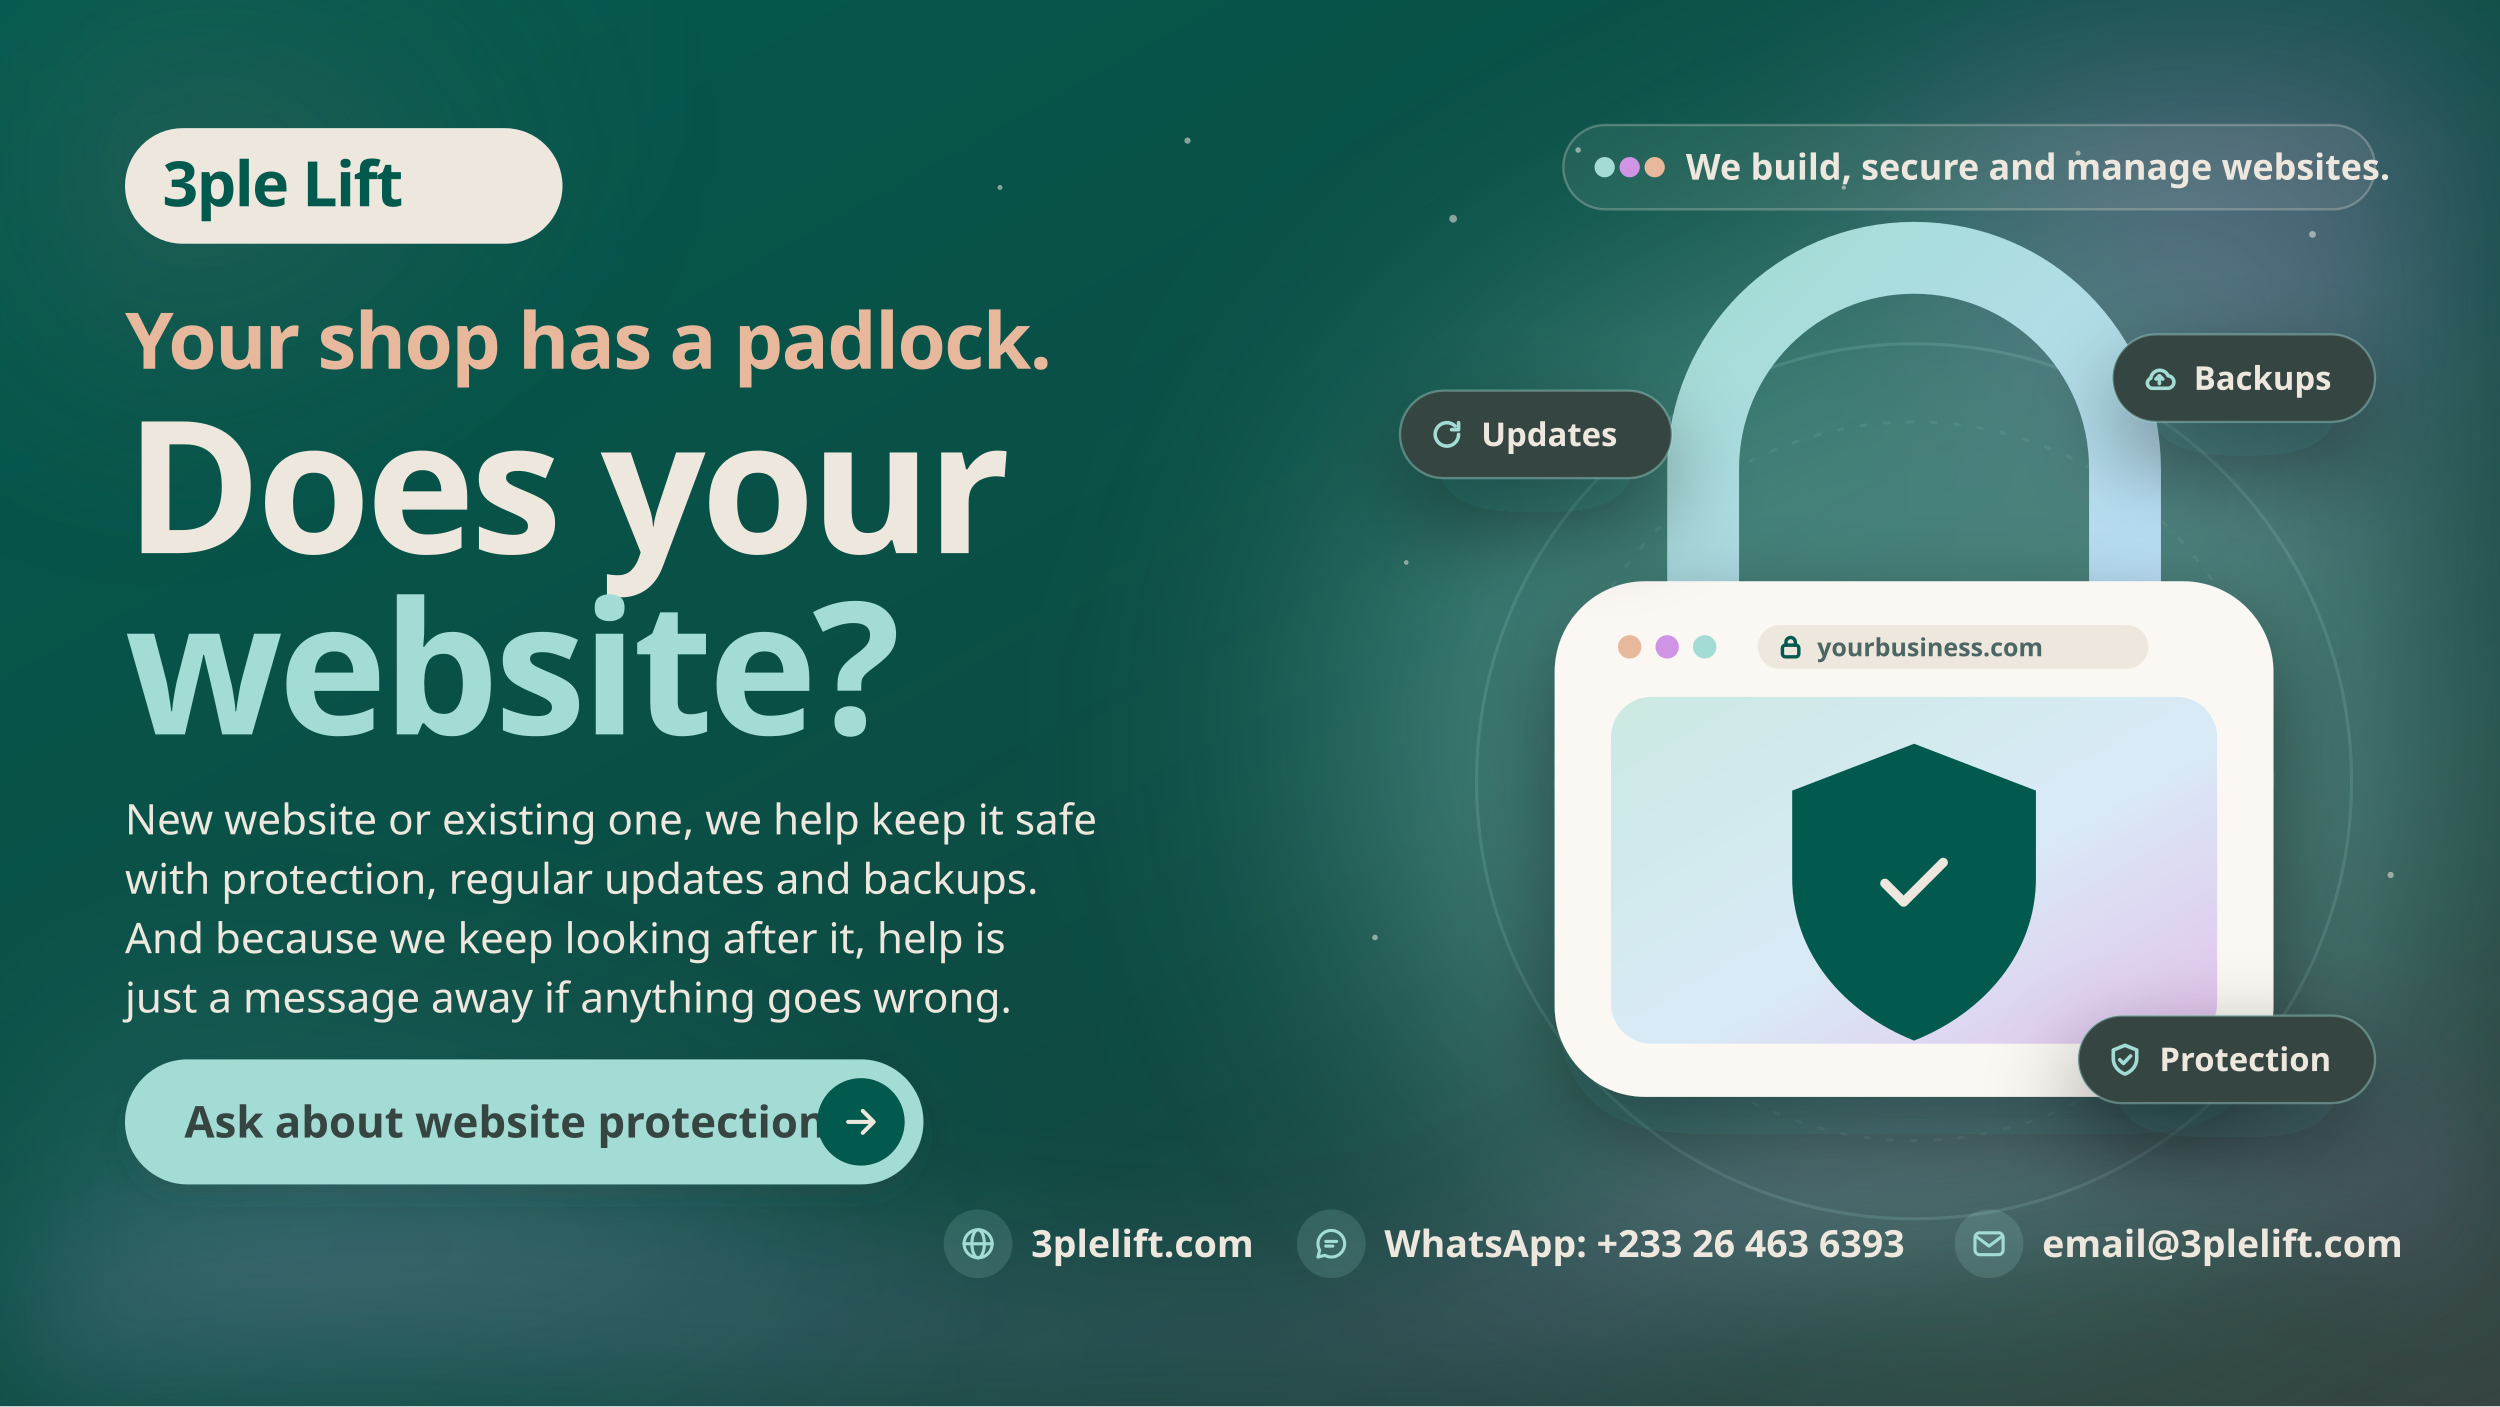
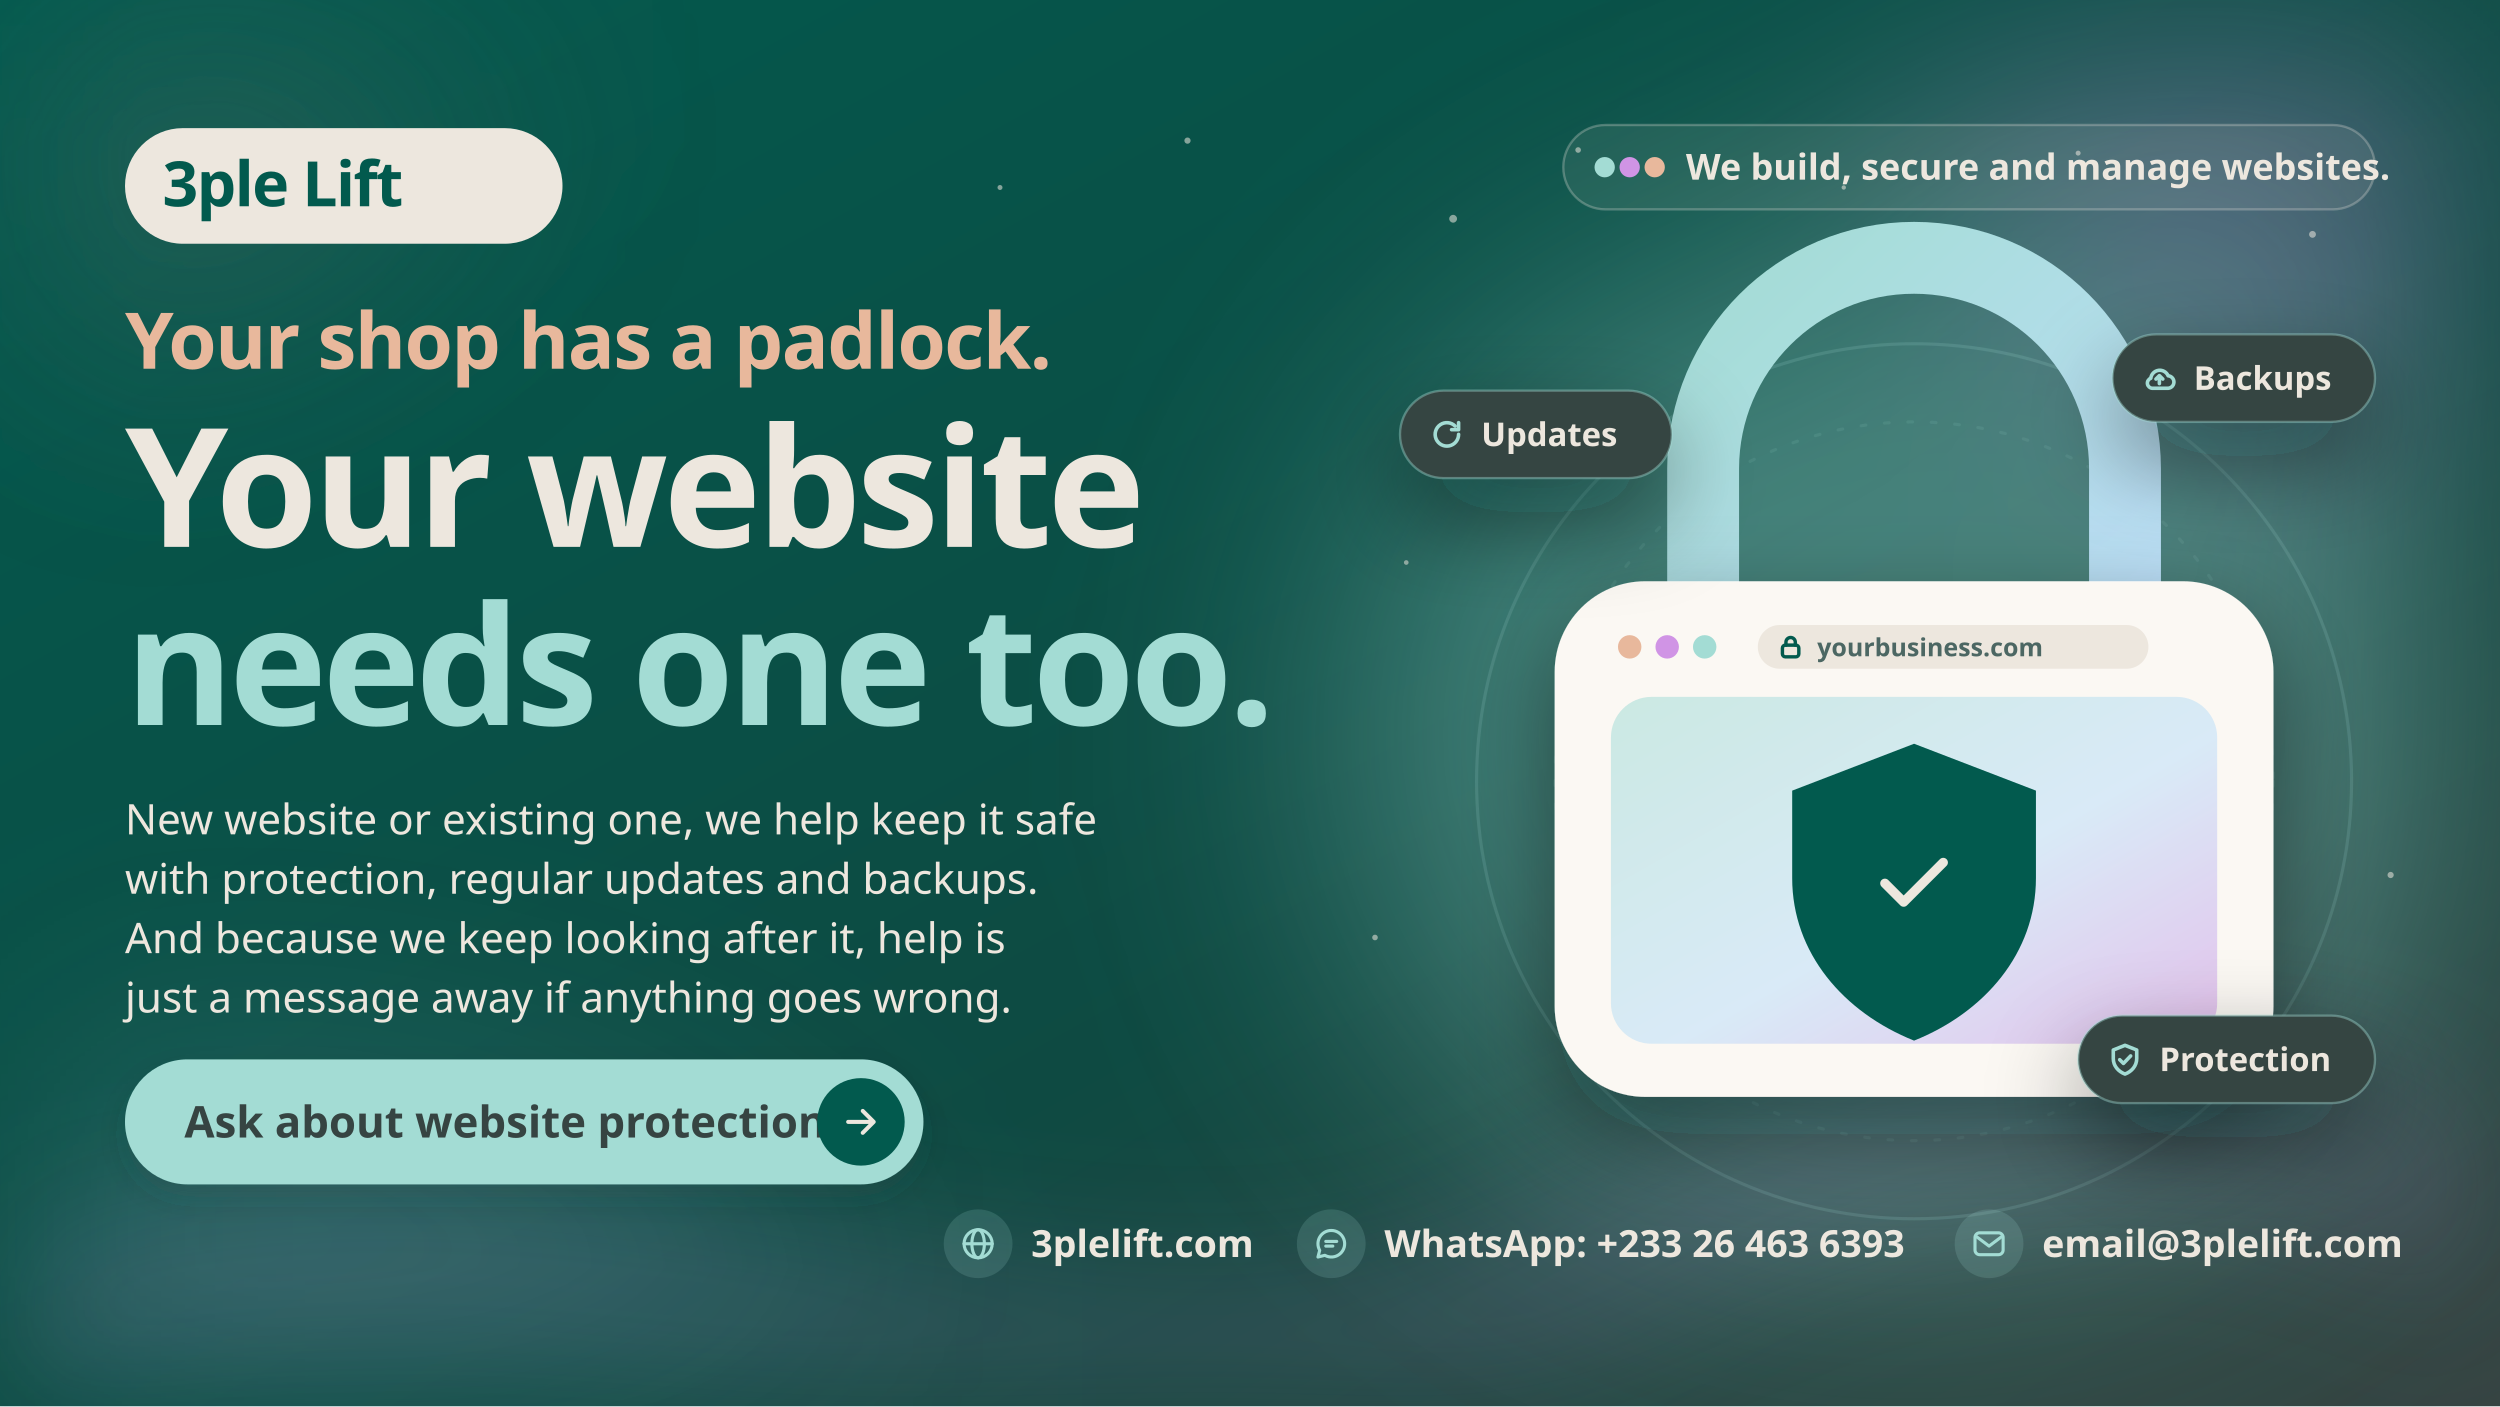
<svg xmlns="http://www.w3.org/2000/svg" id="banner-04" width="1600" height="900" viewBox="0 0 1600 900">
  <style>
  @font-face { font-family: 'Bricolage Grotesque'; font-weight: 700; src: url('fonts/BricolageGrotesque-Bold.ttf'); }
  @font-face { font-family: 'Figtree'; font-weight: 400; src: url('fonts/Figtree-Regular.ttf'); }
  @font-face { font-family: 'Figtree'; font-weight: 500; src: url('fonts/Figtree-Medium.ttf'); }
  @font-face { font-family: 'Figtree'; font-weight: 600; src: url('fonts/Figtree-SemiBold.ttf'); }
  @font-face { font-family: 'Figtree'; font-weight: 700; src: url('fonts/Figtree-Bold.ttf'); }
  .hl { font-family: 'Bricolage Grotesque'; font-weight: 700; }
  .ft { font-family: 'Figtree'; }
</style>
  <defs>
    <filter id="blur-xl" x="-50%" y="-50%" width="200%" height="200%">
      <feGaussianBlur stdDeviation="95" />
    </filter>
    <filter id="blur-l" x="-50%" y="-200%" width="200%" height="500%">
      <feGaussianBlur stdDeviation="45" />
    </filter>
    <filter id="blur-s" x="-50%" y="-50%" width="200%" height="200%">
      <feGaussianBlur stdDeviation="14" />
    </filter>
    <filter id="shadow" x="-50%" y="-80%" width="200%" height="280%">
      <feDropShadow dx="0" dy="22" stdDeviation="26" flood-color="#364442" flood-opacity="0.16" />
    </filter>
    <filter id="shadow-s" x="-50%" y="-100%" width="200%" height="320%">
      <feDropShadow dx="0" dy="8" stdDeviation="10" flood-color="#364442" flood-opacity="0.16" />
    </filter>
    <filter id="shadow-dark" x="-60%" y="-150%" width="220%" height="420%">
      <feDropShadow dx="0" dy="24" stdDeviation="30" flood-color="#0b1f1c" flood-opacity="0.45" />
    </filter>
    <linearGradient id="g-hero" x1="0" y1="0" x2="1" y2="1">
      <stop offset="0" stop-color="#A3DCD4" />
      <stop offset="0.55" stop-color="#BDDFF9" />
      <stop offset="1" stop-color="#D094E5" />
    </linearGradient>
    <linearGradient id="g-warm" x1="0" y1="0" x2="1" y2="1">
      <stop offset="0" stop-color="#E8B89C" />
      <stop offset="1" stop-color="#D094E5" />
    </linearGradient>
    <linearGradient id="g-ring" x1="0" y1="0" x2="1" y2="1">
      <stop offset="0" stop-color="#A3DCD4" />
      <stop offset="0.5" stop-color="#D094E5" />
      <stop offset="1" stop-color="#E8B89C" />
    </linearGradient>
    <linearGradient id="g-ribbon-a" x1="0" y1="0" x2="1" y2="0">
      <stop offset="0" stop-color="#A3DCD4" stop-opacity="0" />
      <stop offset="0.35" stop-color="#A3DCD4" />
      <stop offset="0.7" stop-color="#BDDFF9" />
      <stop offset="1" stop-color="#D094E5" stop-opacity="0.2" />
    </linearGradient>
    <linearGradient id="g-ribbon-b" x1="0" y1="0" x2="1" y2="0">
      <stop offset="0" stop-color="#E8B89C" stop-opacity="0.1" />
      <stop offset="0.5" stop-color="#E8B89C" />
      <stop offset="1" stop-color="#D094E5" stop-opacity="0.3" />
    </linearGradient>
  </defs>
  <g id="layer-background">
    <linearGradient id="g-night" x1="0" y1="0" x2="1" y2="1">
      <stop offset="0" stop-color="#025A4E" />
      <stop offset="0.6" stop-color="#0E4A42" />
      <stop offset="1" stop-color="#364442" />
    </linearGradient>
    <rect id="base" width="1600" height="900" fill="url(#g-night)" />
    <g filter="url(#blur-xl)">
      <ellipse cx="1220" cy="470" rx="360" ry="320" fill="#A3DCD4" opacity="0.38" />
      <ellipse cx="1540" cy="60" rx="300" ry="220" fill="#D094E5" opacity="0.35" />
      <ellipse cx="120" cy="900" rx="420" ry="200" fill="#BDDFF9" opacity="0.18" />
      <ellipse cx="0" cy="0" rx="300" ry="200" fill="#4C6763" opacity="0.6" />
    </g>
    <path d="M-60 880 C 340 700, 700 980, 1000 820 S 1500 700, 1700 840" fill="none" stroke="#D094E5" stroke-width="100" opacity="0.14" filter="url(#blur-l)" />
    <g id="stars">
      <circle cx="930" cy="140" r="2.5" fill="#EDE7DE" opacity="0.55" />
      <circle cx="1010" cy="96" r="1.8" fill="#EDE7DE" opacity="0.55" />
      <circle cx="1480" cy="150" r="2.2" fill="#EDE7DE" opacity="0.55" />
      <circle cx="1330" cy="98" r="1.6" fill="#EDE7DE" opacity="0.55" />
      <circle cx="880" cy="600" r="1.8" fill="#EDE7DE" opacity="0.55" />
      <circle cx="1530" cy="560" r="2" fill="#EDE7DE" opacity="0.55" />
      <circle cx="900" cy="360" r="1.5" fill="#EDE7DE" opacity="0.55" />
      <circle cx="1180" cy="120" r="1.4" fill="#EDE7DE" opacity="0.55" />
      <circle cx="640" cy="120" r="1.6" fill="#EDE7DE" opacity="0.55" />
      <circle cx="760" cy="90" r="2" fill="#EDE7DE" opacity="0.55" />
    </g>
  </g>
  <g id="layer-illustration" data-qa="illustration">
    <g data-deco="1">
      <circle cx="1225" cy="500" r="280" fill="none" stroke="#A3DCD4" stroke-opacity="0.16" stroke-width="2" />
      <circle cx="1225" cy="500" r="230" fill="none" stroke="#A3DCD4" stroke-opacity="0.10" stroke-width="2" stroke-dasharray="3 12" stroke-linecap="round" />
    </g>
    <linearGradient id="g-shackle" x1="0" y1="0" x2="1" y2="1">
      <stop offset="0" stop-color="#A3DCD4" />
      <stop offset="1" stop-color="#BDDFF9" />
    </linearGradient>
    <path id="shackle" d="M1090 420 V 300 a 135 135 0 0 1 270 0 V 420" fill="none" stroke="url(#g-shackle)" stroke-width="46" stroke-linecap="round" />
    <g id="lock-body" filter="url(#shadow-dark)">
      <rect x="995" y="372" width="460" height="330" rx="58" fill="#FBF8F3" />
    </g>
    <circle cx="1043" cy="414" r="7.5" fill="#E8B89C" />
    <circle cx="1067" cy="414" r="7.5" fill="#D094E5" />
    <circle cx="1091" cy="414" r="7.5" fill="#A3DCD4" />
    <rect x="1125" y="400" width="250" height="28" rx="14" fill="#EDE7DE" />
    <g transform="translate(1137 405) scale(0.75)" fill="none" stroke="#025A4E" stroke-width="2.933" stroke-linecap="round" stroke-linejoin="round">
      <rect x="5" y="10.5" width="14" height="10" rx="2.5" />
      <path d="M8 10.5V8a4 4 0 0 1 8 0v2.5" />
    </g>
    <text class="ft" x="1163" y="420" font-size="16" font-weight="600" fill="#4C6763">yourbusiness.com</text>
    <rect x="1031" y="446" width="388" height="222" rx="26" fill="url(#g-hero)" opacity="0.55" />
    <g id="lock-shield">
      <path d="M1225 476 l78 30 v56 c0 48 -33 86 -78 104 c-45 -18 -78 -56 -78 -104 v-56 z" fill="#025A4E" />
      <g transform="translate(1193 532) scale(2.666667)" fill="none" stroke="#EDE7DE" stroke-width="2.25" stroke-linecap="round" stroke-linejoin="round">
        <path d="M5 12.5l4.5 4.5L19 7.5" />
      </g>
    </g>
    <g id="night-badges">
      <g filter="url(#shadow-dark)">
        <rect x="896" y="250" width="174" height="56" rx="28" fill="#364442" />
      </g>
      <rect x="896" y="250" width="174" height="56" rx="28" fill="none" stroke="#A3DCD4" stroke-opacity="0.4" stroke-width="1.5" />
      <g transform="translate(914 266) scale(1)" fill="none" stroke="#A3DCD4" stroke-width="2.3" stroke-linecap="round" stroke-linejoin="round">
        <path d="M19.5 12a7.5 7.5 0 1 1-2.2-5.3" />
        <path d="M19.5 4.5v4.5H15" />
      </g>
      <text class="ft" x="948" y="285.5" font-size="21" font-weight="600" fill="#EDE7DE">Updates</text>
      <g filter="url(#shadow-dark)">
        <rect x="1352" y="214" width="168" height="56" rx="28" fill="#364442" />
      </g>
      <rect x="1352" y="214" width="168" height="56" rx="28" fill="none" stroke="#A3DCD4" stroke-opacity="0.4" stroke-width="1.5" />
      <g transform="translate(1370 230) scale(1)" fill="none" stroke="#A3DCD4" stroke-width="2.3" stroke-linecap="round" stroke-linejoin="round">
        <path d="M7.5 18.5h9.5a4 4 0 0 0 .6-8 5.8 5.8 0 0 0-11.1 1.6 3.3 3.3 0 0 0 1 6.4z" />
        <path d="M12 15.5v-5M9.8 12.6L12 10.4l2.2 2.2" />
      </g>
      <text class="ft" x="1404" y="249.5" font-size="21" font-weight="600" fill="#EDE7DE">Backups</text>
      <g filter="url(#shadow-dark)">
        <rect x="1330" y="650" width="190" height="56" rx="28" fill="#364442" />
      </g>
      <rect x="1330" y="650" width="190" height="56" rx="28" fill="none" stroke="#A3DCD4" stroke-opacity="0.4" stroke-width="1.5" />
      <g transform="translate(1348 666) scale(1)" fill="none" stroke="#A3DCD4" stroke-width="2.3" stroke-linecap="round" stroke-linejoin="round">
        <path d="M12 3l7.5 3v5.5c0 4.6-3.2 8.3-7.5 9.9-4.3-1.6-7.5-5.3-7.5-9.9V6z" />
        <path d="M8.6 12.2l2.4 2.4 4.6-4.8" />
      </g>
      <text class="ft" x="1382" y="685.5" font-size="21" font-weight="600" fill="#EDE7DE">Protection</text>
    </g>
  </g>
  <g id="layer-logo">
    <g id="logo" data-qa="logo">
      <rect id="logo-chip" x="80" y="82" width="280" height="74" rx="37" fill="#EDE7DE" />
      <text id="logo-placeholder" class="hl" x="104" y="132" font-size="40" fill="#025A4E" letter-spacing="-1">3ple Lift</text>
    </g>
  </g>
  <g id="layer-text">
    <g id="brand-statement" data-qa="statement" data-flow="0" data-x="1520" data-align="right">
      <g class="item" data-pill="20,24" transform="translate(1021.00 0)">
        <rect class="pill-bg" x="-20.50" y="80" width="519.50" height="54" rx="27" fill="#EDE7DE" fill-opacity="0.08" stroke="#EDE7DE" stroke-opacity="0.28" stroke-width="1.5" />
        <g class="pill-content">
          <circle cx="6" cy="107" r="6.5" fill="#A3DCD4" />
          <circle cx="22" cy="107" r="6.5" fill="#D094E5" />
          <circle cx="38" cy="107" r="6.5" fill="#E8B89C" />
          <text class="ft" x="58" y="115" font-size="23" font-weight="600" fill="#EDE7DE">We build, secure and manage websites.</text>
        </g>
      </g>
    </g>
    <g id="kicker" data-qa="text">
      <text id="kicker-line1" class="hl" x="80" y="236" font-size="50" font-weight="700" fill="#E8B89C" text-anchor="start" letter-spacing="-1">Your shop has a padlock.</text>
    </g>
    <g id="headline" data-qa="text">
-       <text id="headline-line1" class="hl" x="80" y="354" font-size="118" font-weight="700" fill="#EDE7DE" text-anchor="start" letter-spacing="-3">Does your</text>
-       <text id="headline-line2" class="hl" x="80" y="470" font-size="118" font-weight="700" fill="#A3DCD4" text-anchor="start" letter-spacing="-3">website?</text>
+       <text id="headline-line1" class="hl" x="80" y="350" font-size="106" font-weight="700" fill="#EDE7DE" text-anchor="start" letter-spacing="-3">Your website</text>
+       <text id="headline-line2" class="hl" x="80" y="464" font-size="106" font-weight="700" fill="#A3DCD4" text-anchor="start" letter-spacing="-3">needs one too.</text>
    </g>
    <g id="support" data-qa="text">
      <text id="support-line1" class="ft" x="80" y="534" font-size="27" font-weight="400" fill="#EDE7DE" text-anchor="start" letter-spacing="0">New website or existing one, we help keep it safe</text>
      <text id="support-line2" class="ft" x="80" y="572" font-size="27" font-weight="400" fill="#EDE7DE" text-anchor="start" letter-spacing="0">with protection, regular updates and backups.</text>
      <text id="support-line3" class="ft" x="80" y="610" font-size="27" font-weight="400" fill="#EDE7DE" text-anchor="start" letter-spacing="0">And because we keep looking after it, help is</text>
      <text id="support-line4" class="ft" x="80" y="648" font-size="27" font-weight="400" fill="#EDE7DE" text-anchor="start" letter-spacing="0">just a message away if anything goes wrong.</text>
    </g>
    <g id="cta" data-qa="cta" data-flow="0" data-x="80" data-align="left">
      <g class="item" data-pill="38,12" transform="translate(118.00 0)">
        <rect class="pill-bg" x="-38.00" y="678" width="511.00" height="80" rx="40" fill="#A3DCD4" filter="url(#shadow-s)" />
        <g class="pill-content" data-flow="22" data-x="0" data-align="left">
          <g class="item" transform="translate(0.00 0)">
            <text class="ft" x="0" y="728" font-size="28" font-weight="700" fill="#364442">Ask about website protection</text>
          </g>
          <g class="item" transform="translate(405.00 0)">
            <circle cx="28" cy="718" r="28" fill="#025A4E" />
            <g transform="translate(14 704) scale(1.166667)" fill="none" stroke="#EDE7DE" stroke-width="2.229" stroke-linecap="round" stroke-linejoin="round">
              <path d="M5 12h14M13 6l6 6-6 6" />
            </g>
          </g>
        </g>
      </g>
    </g>
  </g>
  <g id="layer-contact">
    <g id="contact" data-qa="contact" data-flow="40" data-x="1520" data-align="right">
      <g class="item" id="contact-web" transform="translate(604.00 0)">
        <circle cx="22" cy="796" r="22" fill="#A3DCD4" fill-opacity="0.16" />
        <g transform="translate(10 784) scale(1)" fill="none" stroke="#A3DCD4" stroke-width="2" stroke-linecap="round" stroke-linejoin="round">
          <circle cx="12" cy="12" r="9" />
          <ellipse cx="12" cy="12" rx="4" ry="9" />
          <path d="M3 12h18" />
        </g>
        <text class="ft" x="56" y="804.5" font-size="24" font-weight="600" fill="#EDE7DE">3plelift.com</text>
      </g>
      <g class="item" id="contact-whatsapp" transform="translate(830.00 0)">
        <circle cx="22" cy="796" r="22" fill="#A3DCD4" fill-opacity="0.16" />
        <g transform="translate(10 784) scale(1)" fill="none" stroke="#A3DCD4" stroke-width="2" stroke-linecap="round" stroke-linejoin="round">
          <path d="M12 3.5a8.5 8.5 0 0 0-7.4 12.7L3.5 20.5l4.4-1.1A8.5 8.5 0 1 0 12 3.5z" />
          <path d="M8.5 10.5h7M8.5 13.5h4.5" />
        </g>
        <text class="ft" x="56" y="804.5" font-size="24" font-weight="600" fill="#EDE7DE">WhatsApp: +233 26 463 6393</text>
      </g>
      <g class="item" id="contact-email" transform="translate(1251.00 0)">
        <circle cx="22" cy="796" r="22" fill="#A3DCD4" fill-opacity="0.16" />
        <g transform="translate(10 784) scale(1)" fill="none" stroke="#A3DCD4" stroke-width="2" stroke-linecap="round" stroke-linejoin="round">
          <rect x="3" y="5" width="18" height="14" rx="3" />
          <path d="M4 7.5l8 6 8-6" />
        </g>
        <text class="ft" x="56" y="804.5" font-size="24" font-weight="600" fill="#EDE7DE">email@3plelift.com</text>
      </g>
    </g>
  </g>
</svg>
